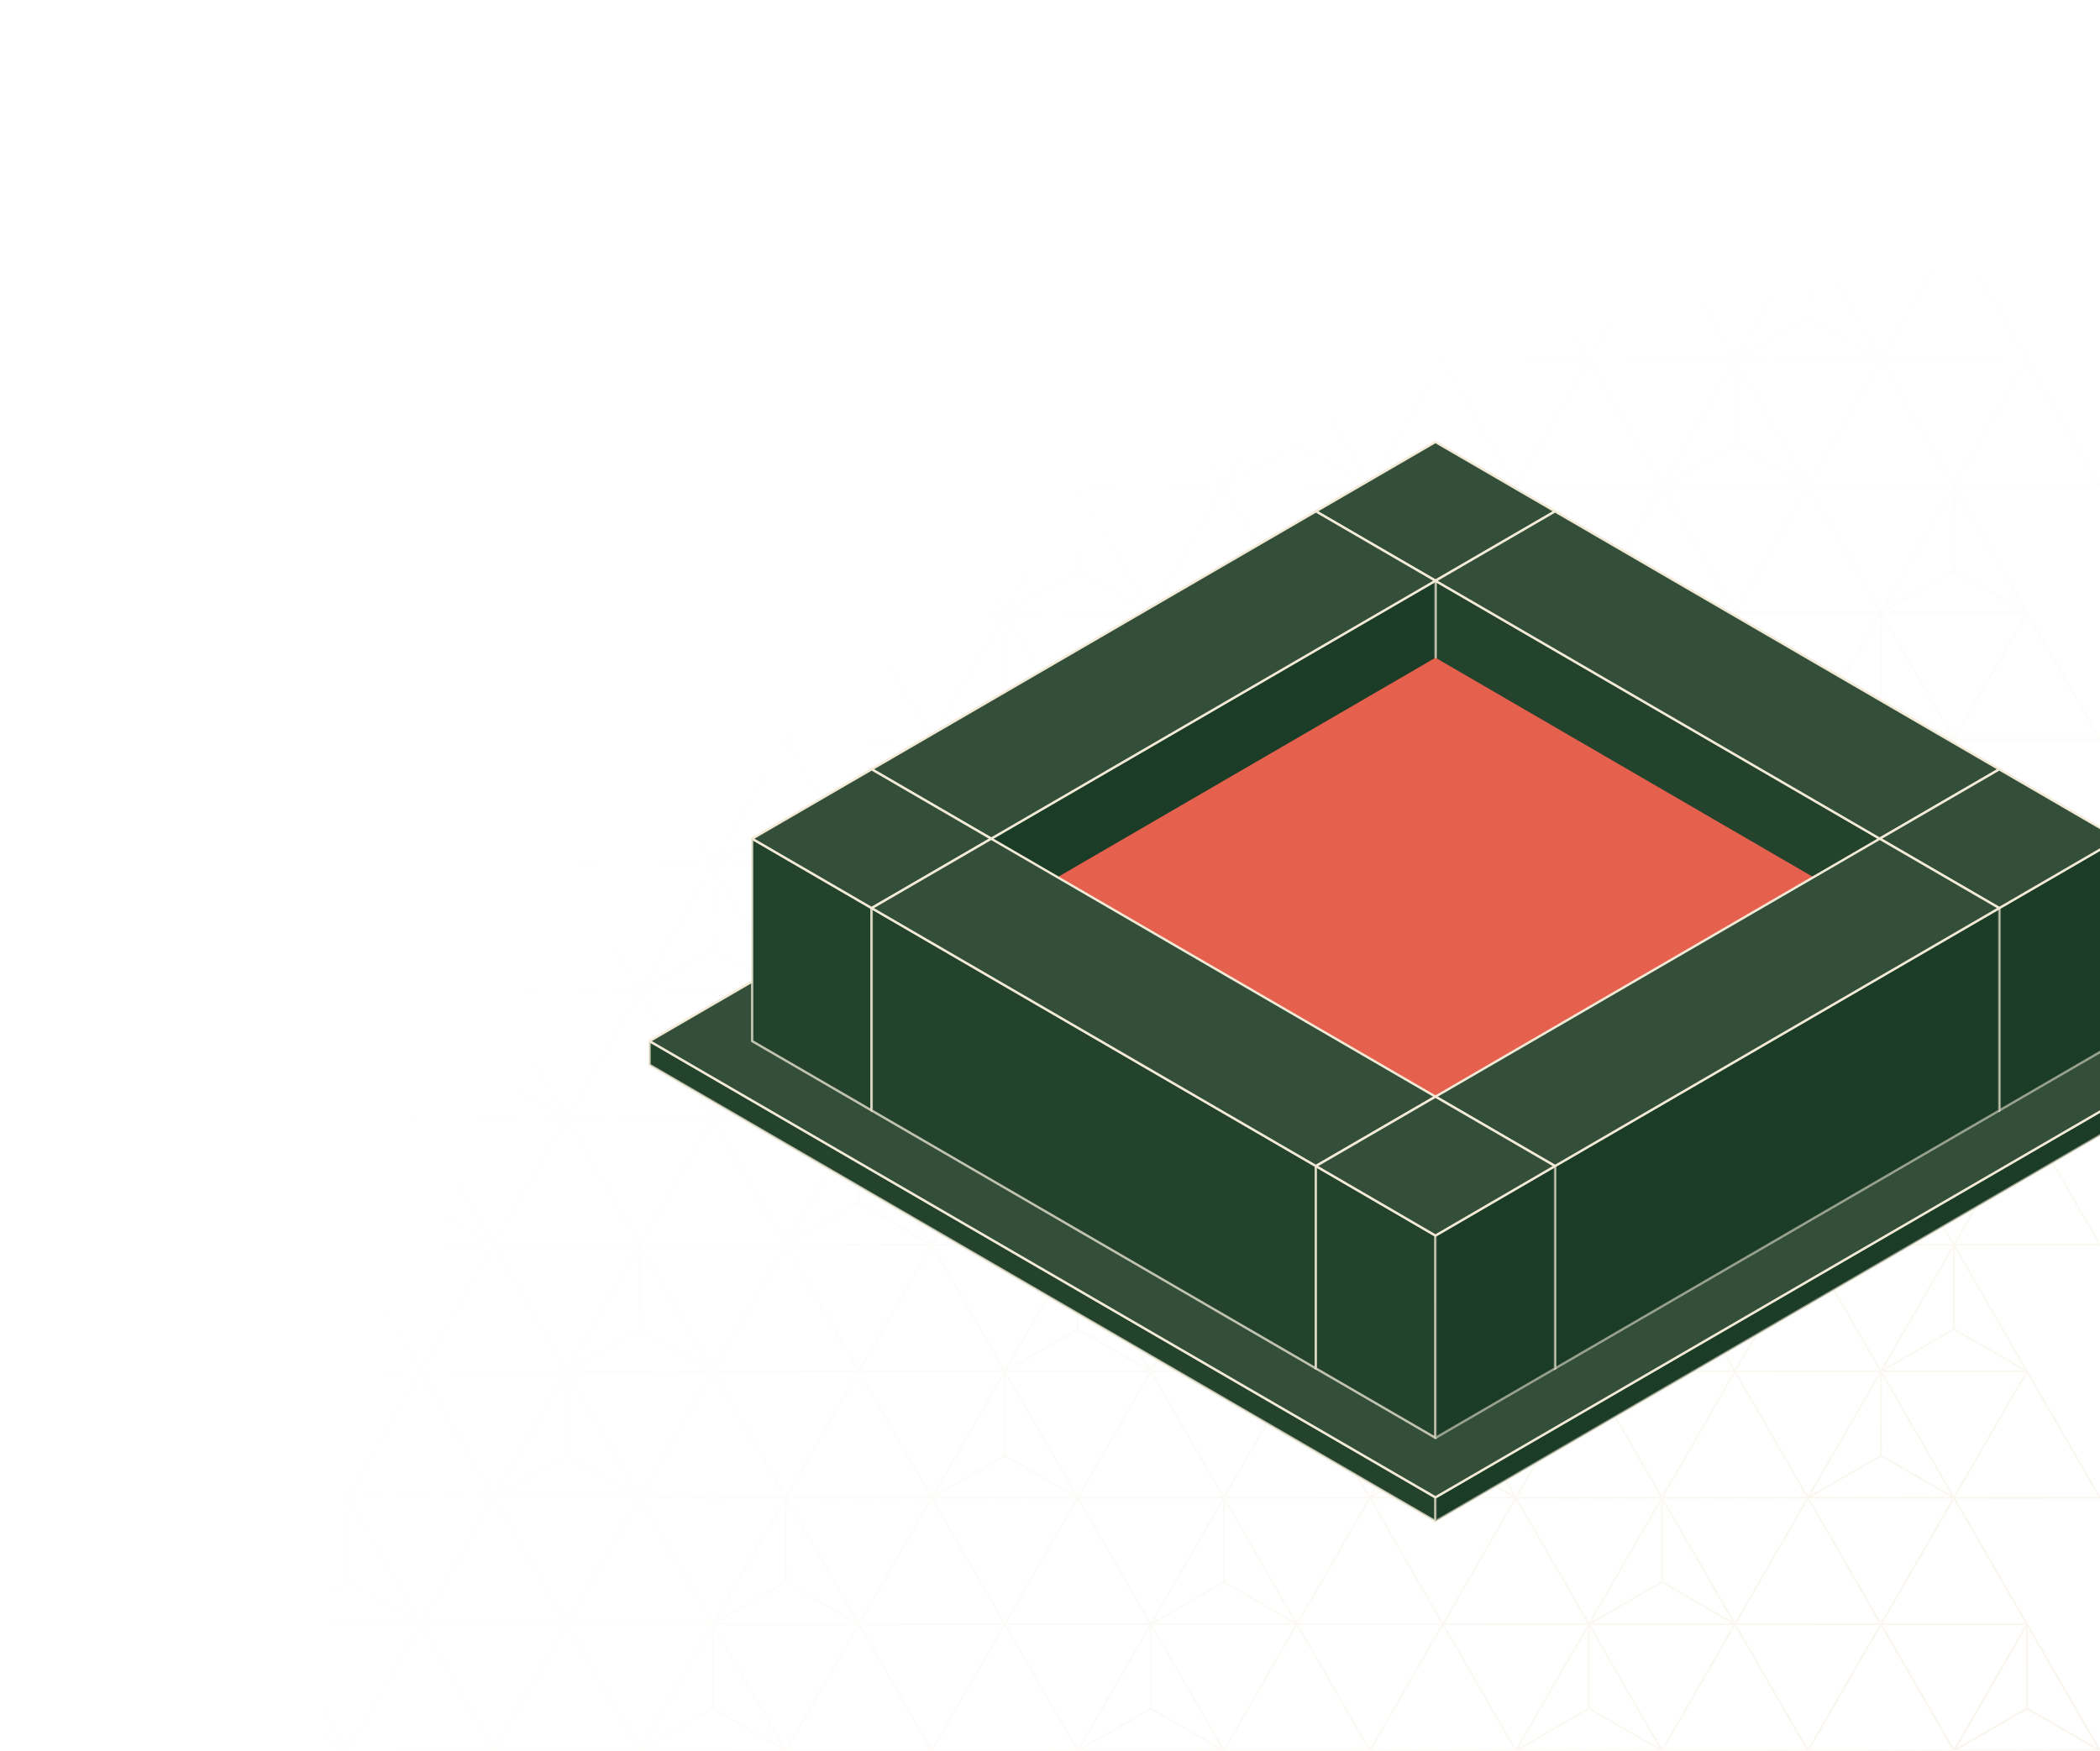
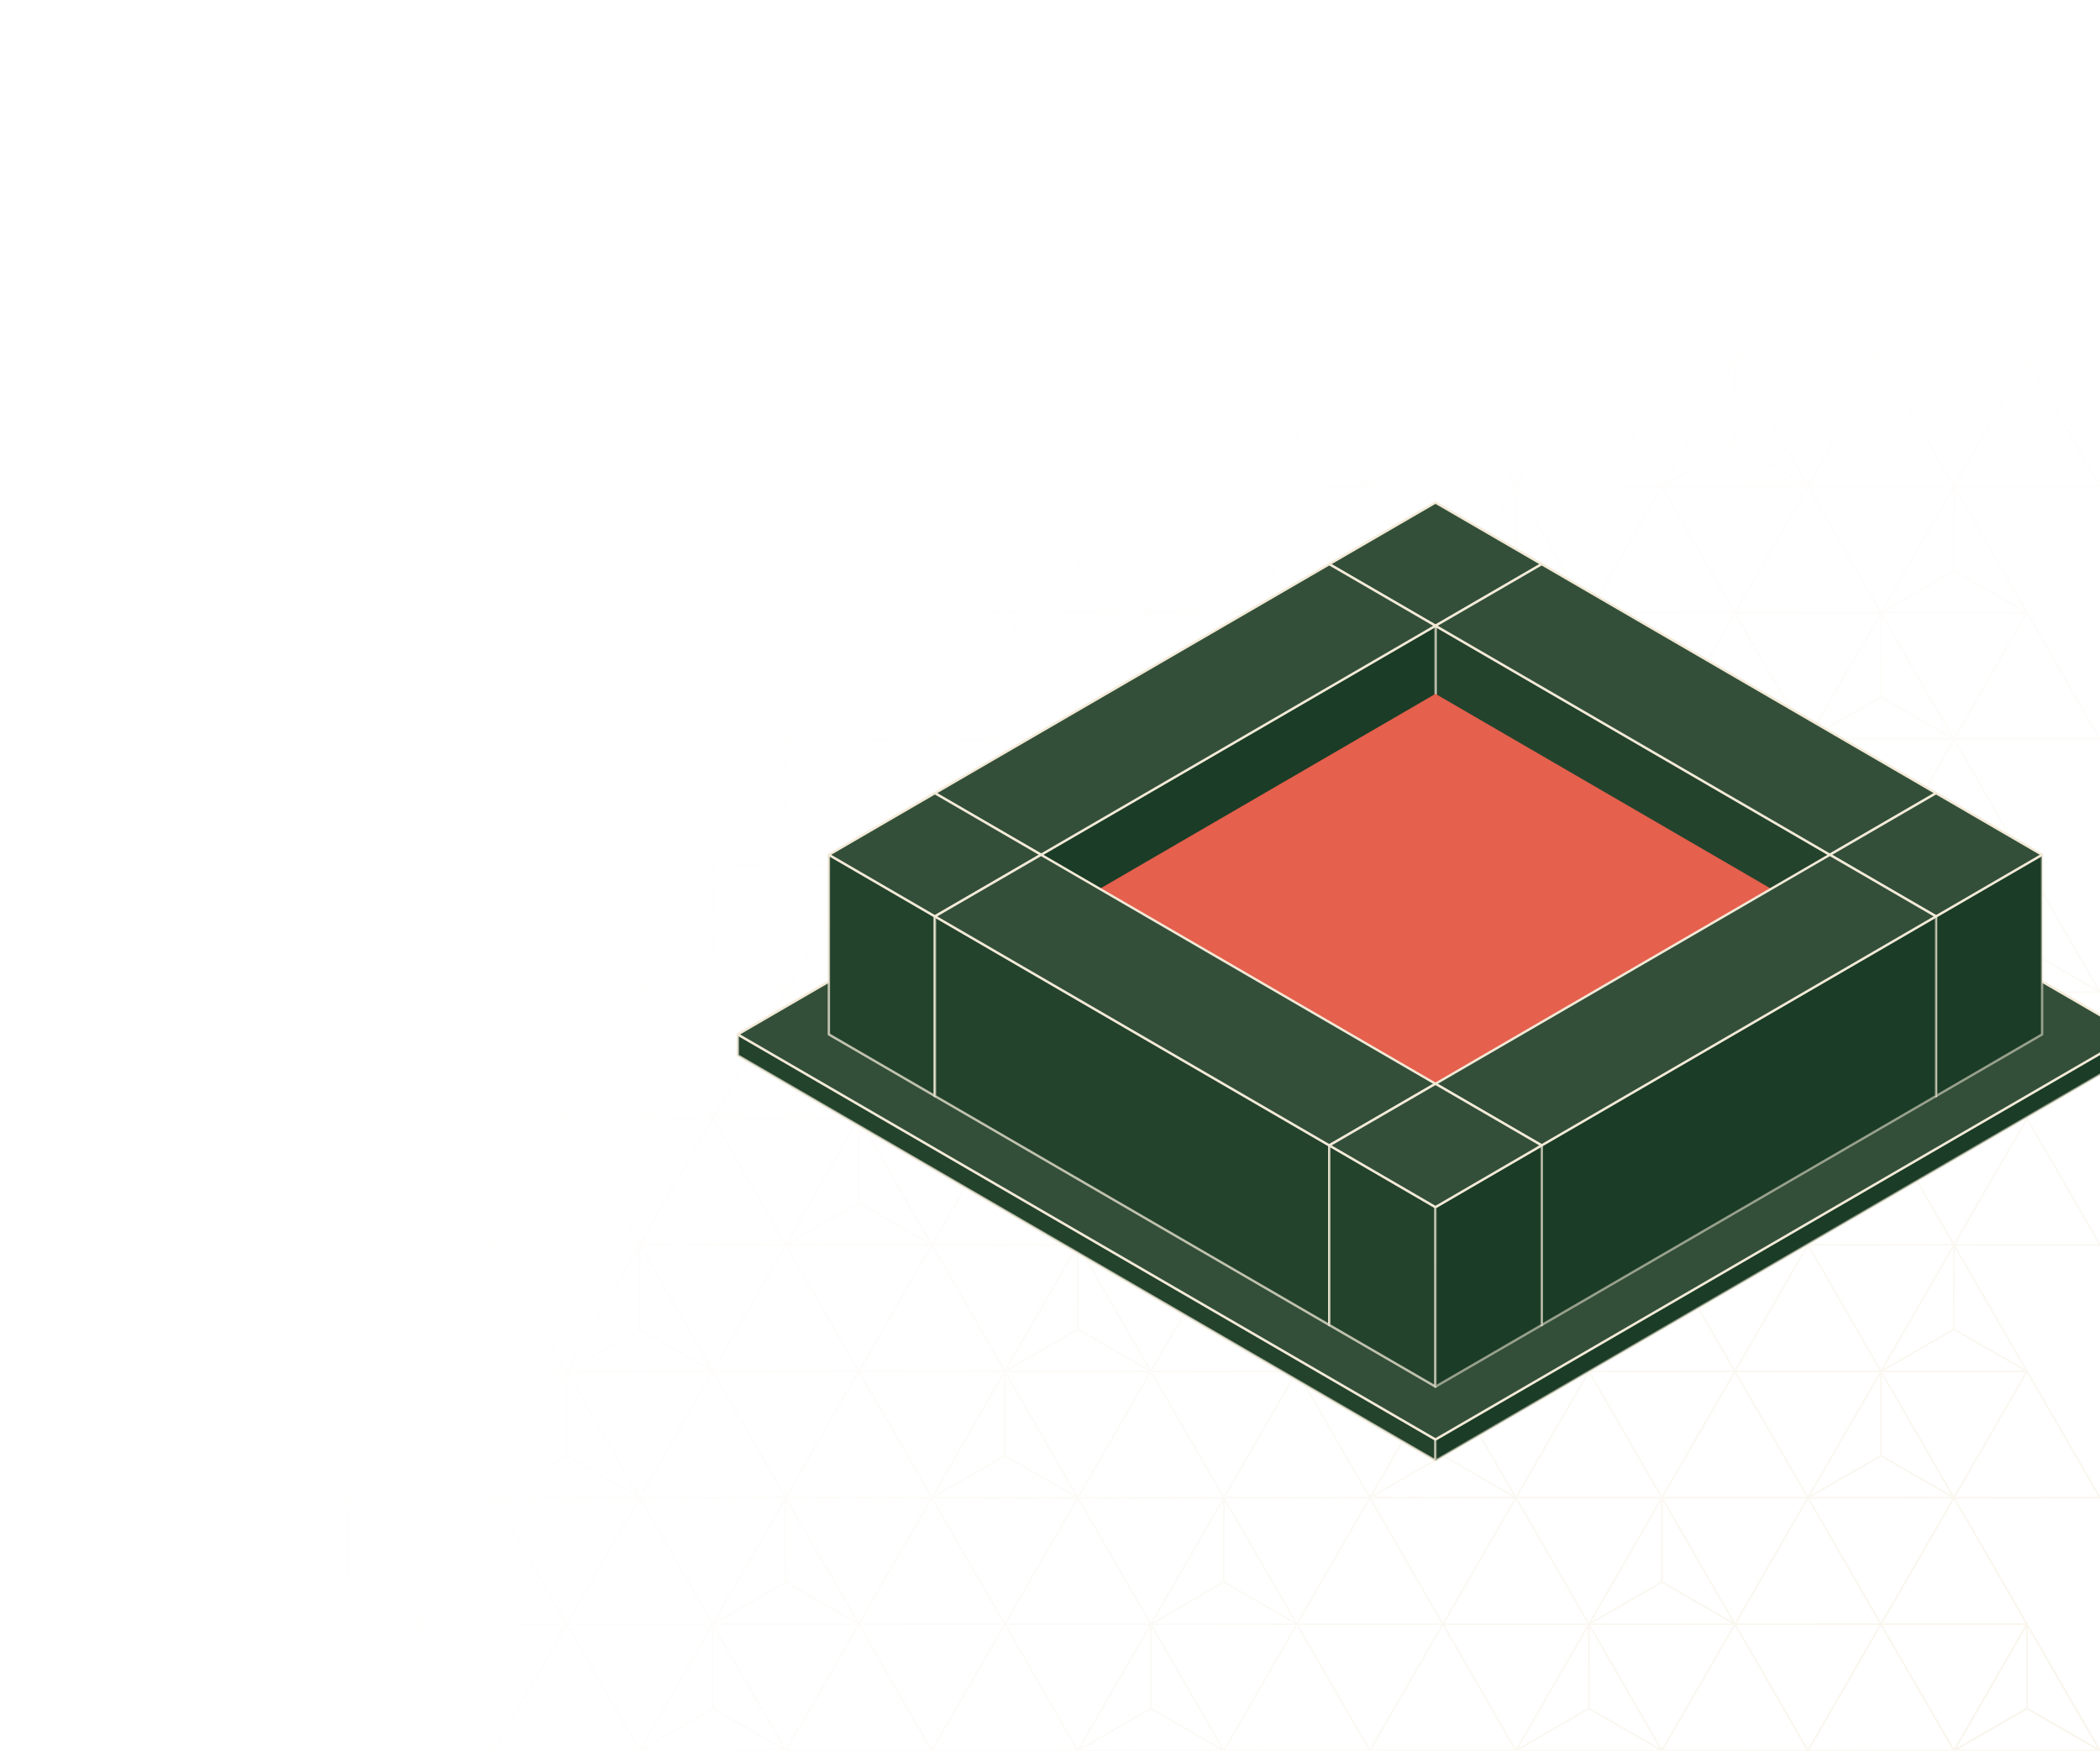
<svg xmlns="http://www.w3.org/2000/svg" width="1697" height="1415" viewBox="0 0 1697 1415" fill="none">
  <defs>
    <radialGradient id="fade" cx="1" cy="1" r="1.05" gradientUnits="objectBoundingBox">
      <stop offset="0" stop-color="#fff" stop-opacity="0.5" />
      <stop offset="0.45" stop-color="#fff" stop-opacity="0.22" />
      <stop offset="0.85" stop-color="#fff" stop-opacity="0" />
    </radialGradient>
    <mask id="m">
      <rect width="1697" height="1415" fill="url(#fade)" />
    </mask>
  </defs>
  <g mask="url(#m)" stroke="#f3ead8" stroke-width="1.4" stroke-linecap="round">
    <path d="M1697 1415L1579 1415 M1579 1415L1638 1312.8 M1638 1312.8L1697 1415 M1697 1415L1638 1380.9 M1579 1415L1638 1380.9 M1638 1312.8L1638 1380.9 M1579 1415L1461 1415 M1461 1415L1520 1312.8 M1520 1312.8L1579 1415 M1461 1415L1343 1415 M1343 1415L1402 1312.8 M1402 1312.8L1461 1415 M1343 1415L1225 1415 M1225 1415L1284 1312.8 M1284 1312.8L1343 1415 M1343 1415L1284 1380.9 M1225 1415L1284 1380.9 M1284 1312.8L1284 1380.9 M1225 1415L1107 1415 M1107 1415L1166 1312.8 M1166 1312.8L1225 1415 M1107 1415L989 1415 M989 1415L1048 1312.8 M1048 1312.8L1107 1415 M989 1415L871 1415 M871 1415L930 1312.8 M930 1312.8L989 1415 M989 1415L930 1380.9 M871 1415L930 1380.9 M930 1312.8L930 1380.9 M871 1415L753 1415 M753 1415L812 1312.8 M812 1312.8L871 1415 M753 1415L635 1415 M635 1415L694 1312.8 M694 1312.8L753 1415 M635 1415L517 1415 M517 1415L576 1312.8 M576 1312.8L635 1415 M635 1415L576 1380.9 M517 1415L576 1380.9 M576 1312.8L576 1380.9 M517 1415L399 1415 M399 1415L458 1312.8 M458 1312.8L517 1415 M399 1415L281 1415 M281 1415L340 1312.8 M340 1312.8L399 1415 M281 1415L163 1415 M163 1415L222 1312.8 M222 1312.8L281 1415 M281 1415L222 1380.9 M163 1415L222 1380.9 M222 1312.8L222 1380.9 M163 1415L45 1415 M45 1415L104 1312.8 M104 1312.8L163 1415 M45 1415L-73 1415 M-73 1415L-14 1312.8 M-14 1312.8L45 1415 M-73 1415L-191 1415 M-191 1415L-132 1312.8 M-132 1312.8L-73 1415 M-73 1415L-132 1380.9 M-191 1415L-132 1380.9 M-132 1312.8L-132 1380.9 M-191 1415L-309 1415 M-309 1415L-250 1312.8 M-250 1312.8L-191 1415 M1638 1312.8L1520 1312.8 M1520 1312.8L1579 1210.6 M1579 1210.6L1638 1312.8 M1520 1312.8L1402 1312.8 M1402 1312.8L1461 1210.6 M1461 1210.6L1520 1312.8 M1402 1312.8L1284 1312.8 M1284 1312.8L1343 1210.6 M1343 1210.6L1402 1312.8 M1402 1312.8L1343 1278.7 M1284 1312.8L1343 1278.7 M1343 1210.6L1343 1278.7 M1284 1312.8L1166 1312.8 M1166 1312.8L1225 1210.6 M1225 1210.6L1284 1312.8 M1166 1312.8L1048 1312.8 M1048 1312.8L1107 1210.6 M1107 1210.6L1166 1312.8 M1048 1312.8L930 1312.8 M930 1312.8L989 1210.6 M989 1210.6L1048 1312.8 M1048 1312.8L989 1278.7 M930 1312.8L989 1278.7 M989 1210.6L989 1278.7 M930 1312.8L812 1312.8 M812 1312.8L871 1210.6 M871 1210.6L930 1312.8 M812 1312.8L694 1312.8 M694 1312.8L753 1210.6 M753 1210.6L812 1312.8 M694 1312.8L576 1312.8 M576 1312.8L635 1210.6 M635 1210.6L694 1312.8 M694 1312.8L635 1278.7 M576 1312.8L635 1278.7 M635 1210.6L635 1278.7 M576 1312.8L458 1312.8 M458 1312.8L517 1210.6 M517 1210.6L576 1312.8 M458 1312.8L340 1312.8 M340 1312.8L399 1210.6 M399 1210.6L458 1312.8 M340 1312.8L222 1312.8 M222 1312.8L281 1210.6 M281 1210.6L340 1312.8 M340 1312.8L281 1278.7 M222 1312.8L281 1278.7 M281 1210.6L281 1278.7 M222 1312.8L104 1312.8 M104 1312.8L163 1210.6 M163 1210.6L222 1312.8 M104 1312.8L-14 1312.8 M-14 1312.8L45 1210.6 M45 1210.6L104 1312.8 M-14 1312.8L-132 1312.8 M-132 1312.8L-73 1210.6 M-73 1210.6L-14 1312.8 M-14 1312.8L-73 1278.7 M-132 1312.8L-73 1278.7 M-73 1210.6L-73 1278.7 M-132 1312.8L-250 1312.8 M-250 1312.8L-191 1210.6 M-191 1210.6L-132 1312.8 M-250 1312.8L-368 1312.8 M-368 1312.8L-309 1210.6 M-309 1210.6L-250 1312.8 M1697 1210.6L1579 1210.6 M1579 1210.6L1638 1108.4 M1638 1108.4L1697 1210.6 M1579 1210.6L1461 1210.6 M1461 1210.6L1520 1108.4 M1520 1108.4L1579 1210.6 M1579 1210.6L1520 1176.6 M1461 1210.6L1520 1176.6 M1520 1108.4L1520 1176.6 M1461 1210.6L1343 1210.6 M1343 1210.6L1402 1108.4 M1402 1108.4L1461 1210.6 M1343 1210.6L1225 1210.6 M1225 1210.6L1284 1108.4 M1284 1108.4L1343 1210.6 M1225 1210.6L1107 1210.6 M1107 1210.6L1166 1108.4 M1166 1108.4L1225 1210.6 M1225 1210.6L1166 1176.6 M1107 1210.6L1166 1176.6 M1166 1108.4L1166 1176.6 M1107 1210.6L989 1210.6 M989 1210.6L1048 1108.4 M1048 1108.4L1107 1210.6 M989 1210.6L871 1210.6 M871 1210.6L930 1108.4 M930 1108.4L989 1210.6 M871 1210.6L753 1210.6 M753 1210.6L812 1108.4 M812 1108.4L871 1210.6 M871 1210.6L812 1176.6 M753 1210.6L812 1176.6 M812 1108.4L812 1176.6 M753 1210.6L635 1210.6 M635 1210.6L694 1108.4 M694 1108.4L753 1210.6 M635 1210.6L517 1210.6 M517 1210.6L576 1108.4 M576 1108.4L635 1210.6 M517 1210.6L399 1210.6 M399 1210.6L458 1108.4 M458 1108.4L517 1210.6 M517 1210.6L458 1176.6 M399 1210.6L458 1176.6 M458 1108.4L458 1176.6 M399 1210.6L281 1210.6 M281 1210.6L340 1108.4 M340 1108.4L399 1210.6 M281 1210.6L163 1210.6 M163 1210.6L222 1108.4 M222 1108.4L281 1210.6 M163 1210.6L45 1210.6 M45 1210.6L104 1108.4 M104 1108.4L163 1210.6 M163 1210.6L104 1176.6 M45 1210.6L104 1176.6 M104 1108.4L104 1176.6 M45 1210.6L-73 1210.6 M-73 1210.6L-14 1108.4 M-14 1108.4L45 1210.6 M-73 1210.6L-191 1210.6 M-191 1210.6L-132 1108.4 M-132 1108.4L-73 1210.6 M-191 1210.6L-309 1210.6 M-309 1210.6L-250 1108.4 M-250 1108.4L-191 1210.6 M-191 1210.6L-250 1176.6 M-309 1210.6L-250 1176.6 M-250 1108.4L-250 1176.6 M1638 1108.4L1520 1108.4 M1520 1108.4L1579 1006.2 M1579 1006.2L1638 1108.4 M1638 1108.4L1579 1074.4 M1520 1108.4L1579 1074.4 M1579 1006.2L1579 1074.4 M1520 1108.4L1402 1108.4 M1402 1108.4L1461 1006.2 M1461 1006.2L1520 1108.4 M1402 1108.4L1284 1108.4 M1284 1108.4L1343 1006.2 M1343 1006.2L1402 1108.4 M1284 1108.4L1166 1108.4 M1166 1108.4L1225 1006.2 M1225 1006.2L1284 1108.4 M1284 1108.4L1225 1074.4 M1166 1108.4L1225 1074.4 M1225 1006.2L1225 1074.4 M1166 1108.4L1048 1108.4 M1048 1108.4L1107 1006.2 M1107 1006.2L1166 1108.4 M1048 1108.4L930 1108.4 M930 1108.4L989 1006.2 M989 1006.2L1048 1108.4 M930 1108.4L812 1108.4 M812 1108.4L871 1006.2 M871 1006.2L930 1108.4 M930 1108.4L871 1074.4 M812 1108.4L871 1074.4 M871 1006.2L871 1074.4 M812 1108.4L694 1108.4 M694 1108.4L753 1006.2 M753 1006.2L812 1108.4 M694 1108.4L576 1108.4 M576 1108.4L635 1006.2 M635 1006.2L694 1108.4 M576 1108.4L458 1108.4 M458 1108.4L517 1006.2 M517 1006.2L576 1108.4 M576 1108.4L517 1074.4 M458 1108.4L517 1074.4 M517 1006.2L517 1074.4 M458 1108.4L340 1108.4 M340 1108.4L399 1006.2 M399 1006.2L458 1108.4 M340 1108.4L222 1108.4 M222 1108.4L281 1006.2 M281 1006.2L340 1108.4 M222 1108.4L104 1108.4 M104 1108.4L163 1006.2 M163 1006.2L222 1108.4 M222 1108.4L163 1074.4 M104 1108.4L163 1074.4 M163 1006.2L163 1074.4 M104 1108.4L-14 1108.4 M-14 1108.4L45 1006.2 M45 1006.2L104 1108.4 M-14 1108.4L-132 1108.4 M-132 1108.4L-73 1006.2 M-73 1006.2L-14 1108.4 M-132 1108.4L-250 1108.4 M-250 1108.4L-191 1006.2 M-191 1006.2L-132 1108.4 M-132 1108.4L-191 1074.4 M-250 1108.4L-191 1074.4 M-191 1006.2L-191 1074.4 M-250 1108.4L-368 1108.4 M-368 1108.4L-309 1006.2 M-309 1006.2L-250 1108.4 M1697 1006.2L1579 1006.2 M1579 1006.2L1638 904 M1638 904L1697 1006.2 M1579 1006.2L1461 1006.2 M1461 1006.2L1520 904 M1520 904L1579 1006.2 M1461 1006.2L1343 1006.2 M1343 1006.2L1402 904 M1402 904L1461 1006.2 M1461 1006.2L1402 972.2 M1343 1006.2L1402 972.2 M1402 904L1402 972.2 M1343 1006.2L1225 1006.2 M1225 1006.2L1284 904 M1284 904L1343 1006.2 M1225 1006.2L1107 1006.2 M1107 1006.2L1166 904 M1166 904L1225 1006.2 M1107 1006.2L989 1006.2 M989 1006.2L1048 904 M1048 904L1107 1006.2 M1107 1006.2L1048 972.2 M989 1006.2L1048 972.2 M1048 904L1048 972.2 M989 1006.2L871 1006.2 M871 1006.2L930 904 M930 904L989 1006.2 M871 1006.2L753 1006.2 M753 1006.2L812 904 M812 904L871 1006.2 M753 1006.2L635 1006.2 M635 1006.2L694 904 M694 904L753 1006.2 M753 1006.2L694 972.2 M635 1006.2L694 972.2 M694 904L694 972.2 M635 1006.2L517 1006.2 M517 1006.2L576 904 M576 904L635 1006.2 M517 1006.2L399 1006.2 M399 1006.2L458 904 M458 904L517 1006.2 M399 1006.2L281 1006.2 M281 1006.2L340 904 M340 904L399 1006.2 M399 1006.2L340 972.2 M281 1006.2L340 972.2 M340 904L340 972.2 M281 1006.2L163 1006.2 M163 1006.2L222 904 M222 904L281 1006.2 M163 1006.2L45 1006.2 M45 1006.2L104 904 M104 904L163 1006.2 M45 1006.2L-73 1006.2 M-73 1006.2L-14 904 M-14 904L45 1006.2 M45 1006.2L-14 972.2 M-73 1006.2L-14 972.2 M-14 904L-14 972.2 M-73 1006.2L-191 1006.2 M-191 1006.2L-132 904 M-132 904L-73 1006.2 M-191 1006.2L-309 1006.2 M-309 1006.2L-250 904 M-250 904L-191 1006.2 M1638 904L1520 904 M1520 904L1579 801.9 M1579 801.9L1638 904 M1520 904L1402 904 M1402 904L1461 801.9 M1461 801.9L1520 904 M1520 904L1461 870 M1402 904L1461 870 M1461 801.9L1461 870 M1402 904L1284 904 M1284 904L1343 801.9 M1343 801.9L1402 904 M1284 904L1166 904 M1166 904L1225 801.9 M1225 801.9L1284 904 M1166 904L1048 904 M1048 904L1107 801.9 M1107 801.9L1166 904 M1166 904L1107 870 M1048 904L1107 870 M1107 801.9L1107 870 M1048 904L930 904 M930 904L989 801.9 M989 801.9L1048 904 M930 904L812 904 M812 904L871 801.9 M871 801.9L930 904 M812 904L694 904 M694 904L753 801.9 M753 801.9L812 904 M812 904L753 870 M694 904L753 870 M753 801.9L753 870 M694 904L576 904 M576 904L635 801.9 M635 801.9L694 904 M576 904L458 904 M458 904L517 801.9 M517 801.9L576 904 M458 904L340 904 M340 904L399 801.9 M399 801.9L458 904 M458 904L399 870 M340 904L399 870 M399 801.9L399 870 M340 904L222 904 M222 904L281 801.9 M281 801.9L340 904 M222 904L104 904 M104 904L163 801.9 M163 801.9L222 904 M104 904L-14 904 M-14 904L45 801.9 M45 801.9L104 904 M104 904L45 870 M-14 904L45 870 M45 801.9L45 870 M-14 904L-132 904 M-132 904L-73 801.9 M-73 801.9L-14 904 M-132 904L-250 904 M-250 904L-191 801.9 M-191 801.9L-132 904 M-250 904L-368 904 M-368 904L-309 801.9 M-309 801.9L-250 904 M-250 904L-309 870 M-368 904L-309 870 M-309 801.9L-309 870 M1697 801.9L1579 801.9 M1579 801.9L1638 699.7 M1638 699.7L1697 801.9 M1697 801.9L1638 767.8 M1579 801.9L1638 767.8 M1638 699.7L1638 767.8 M1579 801.9L1461 801.9 M1461 801.9L1520 699.7 M1520 699.7L1579 801.9 M1461 801.9L1343 801.9 M1343 801.9L1402 699.7 M1402 699.7L1461 801.9 M1343 801.9L1225 801.9 M1225 801.9L1284 699.7 M1284 699.7L1343 801.9 M1343 801.9L1284 767.8 M1225 801.9L1284 767.8 M1284 699.7L1284 767.8 M1225 801.9L1107 801.9 M1107 801.9L1166 699.7 M1166 699.7L1225 801.9 M1107 801.9L989 801.9 M989 801.9L1048 699.7 M1048 699.7L1107 801.9 M989 801.9L871 801.9 M871 801.9L930 699.7 M930 699.7L989 801.9 M989 801.9L930 767.8 M871 801.9L930 767.8 M930 699.7L930 767.8 M871 801.9L753 801.9 M753 801.9L812 699.7 M812 699.7L871 801.9 M753 801.9L635 801.9 M635 801.9L694 699.7 M694 699.7L753 801.9 M635 801.9L517 801.9 M517 801.9L576 699.7 M576 699.7L635 801.9 M635 801.9L576 767.8 M517 801.9L576 767.8 M576 699.7L576 767.8 M517 801.9L399 801.9 M399 801.9L458 699.7 M458 699.7L517 801.9 M399 801.9L281 801.9 M281 801.9L340 699.7 M340 699.7L399 801.9 M281 801.9L163 801.9 M163 801.9L222 699.7 M222 699.7L281 801.9 M281 801.9L222 767.8 M163 801.9L222 767.8 M222 699.7L222 767.8 M163 801.9L45 801.9 M45 801.9L104 699.7 M104 699.7L163 801.9 M45 801.9L-73 801.9 M-73 801.9L-14 699.7 M-14 699.7L45 801.9 M-73 801.9L-191 801.9 M-191 801.9L-132 699.7 M-132 699.7L-73 801.9 M-73 801.9L-132 767.8 M-191 801.9L-132 767.8 M-132 699.7L-132 767.8 M-191 801.9L-309 801.9 M-309 801.9L-250 699.7 M-250 699.7L-191 801.9 M1638 699.7L1520 699.7 M1520 699.7L1579 597.5 M1579 597.5L1638 699.7 M1520 699.7L1402 699.7 M1402 699.7L1461 597.5 M1461 597.5L1520 699.7 M1402 699.7L1284 699.7 M1284 699.7L1343 597.5 M1343 597.5L1402 699.7 M1402 699.7L1343 665.6 M1284 699.7L1343 665.6 M1343 597.5L1343 665.6 M1284 699.7L1166 699.7 M1166 699.7L1225 597.5 M1225 597.5L1284 699.7 M1166 699.7L1048 699.7 M1048 699.7L1107 597.5 M1107 597.5L1166 699.7 M1048 699.7L930 699.7 M930 699.7L989 597.5 M989 597.5L1048 699.7 M1048 699.7L989 665.6 M930 699.7L989 665.6 M989 597.5L989 665.6 M930 699.7L812 699.7 M812 699.7L871 597.5 M871 597.5L930 699.7 M812 699.7L694 699.7 M694 699.7L753 597.5 M753 597.5L812 699.7 M694 699.7L576 699.7 M576 699.7L635 597.5 M635 597.5L694 699.7 M694 699.7L635 665.6 M576 699.7L635 665.6 M635 597.5L635 665.6 M576 699.7L458 699.7 M458 699.7L517 597.5 M517 597.5L576 699.7 M458 699.7L340 699.7 M340 699.7L399 597.5 M399 597.5L458 699.7 M340 699.7L222 699.7 M222 699.7L281 597.5 M281 597.5L340 699.7 M340 699.7L281 665.6 M222 699.7L281 665.6 M281 597.5L281 665.6 M222 699.7L104 699.7 M104 699.7L163 597.5 M163 597.5L222 699.7 M104 699.7L-14 699.7 M-14 699.7L45 597.5 M45 597.5L104 699.7 M-14 699.7L-132 699.7 M-132 699.7L-73 597.5 M-73 597.5L-14 699.7 M-14 699.7L-73 665.6 M-132 699.7L-73 665.6 M-73 597.5L-73 665.6 M-132 699.7L-250 699.7 M-250 699.7L-191 597.5 M-191 597.5L-132 699.7 M-250 699.7L-368 699.7 M-368 699.7L-309 597.5 M-309 597.5L-250 699.7 M1697 597.5L1579 597.5 M1579 597.5L1638 495.3 M1638 495.3L1697 597.5 M1579 597.5L1461 597.5 M1461 597.5L1520 495.3 M1520 495.3L1579 597.5 M1579 597.5L1520 563.4 M1461 597.5L1520 563.4 M1520 495.3L1520 563.4 M1461 597.5L1343 597.5 M1343 597.5L1402 495.3 M1402 495.3L1461 597.5 M1343 597.5L1225 597.5 M1225 597.5L1284 495.3 M1284 495.3L1343 597.5 M1225 597.5L1107 597.5 M1107 597.5L1166 495.3 M1166 495.3L1225 597.5 M1225 597.5L1166 563.4 M1107 597.5L1166 563.4 M1166 495.3L1166 563.4 M1107 597.5L989 597.5 M989 597.5L1048 495.3 M1048 495.3L1107 597.5 M989 597.5L871 597.5 M871 597.5L930 495.3 M930 495.3L989 597.5 M871 597.5L753 597.5 M753 597.5L812 495.3 M812 495.3L871 597.5 M871 597.5L812 563.4 M753 597.5L812 563.4 M812 495.3L812 563.4 M753 597.5L635 597.5 M635 597.5L694 495.3 M694 495.3L753 597.5 M635 597.5L517 597.5 M517 597.5L576 495.3 M576 495.3L635 597.5 M517 597.5L399 597.5 M399 597.5L458 495.3 M458 495.3L517 597.5 M517 597.5L458 563.4 M399 597.5L458 563.4 M458 495.3L458 563.4 M399 597.5L281 597.5 M281 597.5L340 495.3 M340 495.3L399 597.5 M281 597.5L163 597.5 M163 597.5L222 495.3 M222 495.3L281 597.5 M163 597.5L45 597.5 M45 597.5L104 495.3 M104 495.3L163 597.5 M163 597.5L104 563.4 M45 597.5L104 563.4 M104 495.3L104 563.4 M45 597.5L-73 597.5 M-73 597.5L-14 495.3 M-14 495.3L45 597.5 M-73 597.5L-191 597.5 M-191 597.5L-132 495.3 M-132 495.3L-73 597.5 M-191 597.5L-309 597.5 M-309 597.5L-250 495.3 M-250 495.3L-191 597.5 M-191 597.5L-250 563.4 M-309 597.5L-250 563.4 M-250 495.3L-250 563.4 M1638 495.3L1520 495.3 M1520 495.3L1579 393.1 M1579 393.1L1638 495.3 M1638 495.3L1579 461.2 M1520 495.3L1579 461.2 M1579 393.1L1579 461.2 M1520 495.3L1402 495.3 M1402 495.3L1461 393.1 M1461 393.1L1520 495.3 M1402 495.3L1284 495.3 M1284 495.3L1343 393.1 M1343 393.1L1402 495.3 M1284 495.3L1166 495.3 M1166 495.3L1225 393.1 M1225 393.1L1284 495.3 M1284 495.3L1225 461.2 M1166 495.3L1225 461.2 M1225 393.1L1225 461.2 M1166 495.3L1048 495.3 M1048 495.3L1107 393.1 M1107 393.1L1166 495.3 M1048 495.3L930 495.3 M930 495.3L989 393.1 M989 393.1L1048 495.3 M930 495.3L812 495.3 M812 495.3L871 393.1 M871 393.1L930 495.3 M930 495.3L871 461.2 M812 495.3L871 461.2 M871 393.1L871 461.2 M812 495.3L694 495.3 M694 495.3L753 393.1 M753 393.1L812 495.3 M694 495.3L576 495.3 M576 495.3L635 393.1 M635 393.1L694 495.3 M576 495.3L458 495.3 M458 495.3L517 393.1 M517 393.1L576 495.3 M576 495.3L517 461.2 M458 495.3L517 461.2 M517 393.1L517 461.2 M458 495.3L340 495.3 M340 495.3L399 393.1 M399 393.1L458 495.3 M340 495.3L222 495.3 M222 495.3L281 393.1 M281 393.1L340 495.3 M222 495.3L104 495.3 M104 495.3L163 393.1 M163 393.1L222 495.3 M222 495.3L163 461.2 M104 495.3L163 461.2 M163 393.1L163 461.2 M104 495.3L-14 495.3 M-14 495.3L45 393.1 M45 393.1L104 495.3 M-14 495.3L-132 495.3 M-132 495.3L-73 393.1 M-73 393.1L-14 495.3 M-132 495.3L-250 495.3 M-250 495.3L-191 393.1 M-191 393.1L-132 495.3 M-132 495.3L-191 461.2 M-250 495.3L-191 461.2 M-191 393.1L-191 461.2 M-250 495.3L-368 495.3 M-368 495.3L-309 393.1 M-309 393.1L-250 495.3 M1697 393.1L1579 393.1 M1579 393.1L1638 290.9 M1638 290.9L1697 393.1 M1579 393.1L1461 393.1 M1461 393.1L1520 290.9 M1520 290.9L1579 393.1 M1461 393.1L1343 393.1 M1343 393.1L1402 290.9 M1402 290.9L1461 393.1 M1461 393.1L1402 359 M1343 393.1L1402 359 M1402 290.9L1402 359 M1343 393.1L1225 393.1 M1225 393.1L1284 290.9 M1284 290.9L1343 393.1 M1225 393.1L1107 393.1 M1107 393.1L1166 290.9 M1166 290.9L1225 393.1 M1107 393.1L989 393.1 M989 393.1L1048 290.9 M1048 290.9L1107 393.1 M1107 393.1L1048 359 M989 393.1L1048 359 M1048 290.9L1048 359 M989 393.1L871 393.1 M871 393.1L930 290.9 M930 290.9L989 393.1 M871 393.1L753 393.1 M753 393.1L812 290.9 M812 290.9L871 393.1 M753 393.1L635 393.1 M635 393.1L694 290.9 M694 290.9L753 393.1 M753 393.1L694 359 M635 393.1L694 359 M694 290.9L694 359 M635 393.1L517 393.1 M517 393.1L576 290.9 M576 290.9L635 393.1 M517 393.1L399 393.1 M399 393.1L458 290.9 M458 290.9L517 393.1 M399 393.1L281 393.1 M281 393.1L340 290.9 M340 290.9L399 393.1 M399 393.1L340 359 M281 393.1L340 359 M340 290.9L340 359 M281 393.1L163 393.1 M163 393.1L222 290.9 M222 290.9L281 393.1 M163 393.1L45 393.1 M45 393.1L104 290.9 M104 290.9L163 393.1 M45 393.1L-73 393.1 M-73 393.1L-14 290.9 M-14 290.9L45 393.1 M45 393.1L-14 359 M-73 393.1L-14 359 M-14 290.9L-14 359 M-73 393.1L-191 393.1 M-191 393.1L-132 290.9 M-132 290.9L-73 393.1 M-191 393.1L-309 393.1 M-309 393.1L-250 290.9 M-250 290.9L-191 393.1 M1638 290.9L1520 290.9 M1520 290.9L1579 188.7 M1579 188.7L1638 290.9 M1520 290.9L1402 290.9 M1402 290.9L1461 188.7 M1461 188.7L1520 290.9 M1520 290.9L1461 256.8 M1402 290.9L1461 256.8 M1461 188.7L1461 256.8 M1402 290.9L1284 290.9 M1284 290.9L1343 188.7 M1343 188.7L1402 290.9 M1284 290.9L1166 290.9 M1166 290.9L1225 188.7 M1225 188.7L1284 290.9 M1166 290.9L1048 290.9 M1048 290.9L1107 188.7 M1107 188.7L1166 290.9 M1166 290.9L1107 256.8 M1048 290.9L1107 256.8 M1107 188.7L1107 256.8 M1048 290.9L930 290.9 M930 290.9L989 188.7 M989 188.7L1048 290.9 M930 290.9L812 290.9 M812 290.9L871 188.7 M871 188.7L930 290.9 M812 290.9L694 290.9 M694 290.9L753 188.7 M753 188.7L812 290.9 M812 290.9L753 256.8 M694 290.9L753 256.8 M753 188.7L753 256.8 M694 290.9L576 290.9 M576 290.9L635 188.7 M635 188.7L694 290.9 M576 290.9L458 290.9 M458 290.9L517 188.7 M517 188.7L576 290.9 M458 290.9L340 290.9 M340 290.9L399 188.7 M399 188.7L458 290.9 M458 290.9L399 256.8 M340 290.9L399 256.8 M399 188.7L399 256.8 M340 290.9L222 290.9 M222 290.9L281 188.7 M281 188.7L340 290.9 M222 290.9L104 290.9 M104 290.9L163 188.7 M163 188.7L222 290.9 M104 290.9L-14 290.9 M-14 290.9L45 188.7 M45 188.7L104 290.9 M104 290.9L45 256.8 M-14 290.9L45 256.8 M45 188.7L45 256.8 M-14 290.9L-132 290.9 M-132 290.9L-73 188.7 M-73 188.7L-14 290.9 M-132 290.9L-250 290.9 M-250 290.9L-191 188.7 M-191 188.7L-132 290.9 M-250 290.9L-368 290.9 M-368 290.9L-309 188.7 M-309 188.7L-250 290.9 M-250 290.9L-309 256.8 M-368 290.9L-309 256.8 M-309 188.7L-309 256.8 M1697 188.7L1579 188.7 M1579 188.7L1638 86.5 M1638 86.5L1697 188.7 M1697 188.7L1638 154.6 M1579 188.7L1638 154.6 M1638 86.5L1638 154.6 M1579 188.7L1461 188.7 M1461 188.7L1520 86.5 M1520 86.5L1579 188.7 M1461 188.7L1343 188.7 M1343 188.7L1402 86.5 M1402 86.5L1461 188.7 M1343 188.7L1225 188.7 M1225 188.7L1284 86.5 M1284 86.5L1343 188.7 M1343 188.7L1284 154.6 M1225 188.7L1284 154.6 M1284 86.5L1284 154.6 M1225 188.7L1107 188.7 M1107 188.7L1166 86.5 M1166 86.5L1225 188.7 M1107 188.7L989 188.7 M989 188.7L1048 86.5 M1048 86.5L1107 188.7 M989 188.7L871 188.7 M871 188.7L930 86.5 M930 86.5L989 188.7 M989 188.7L930 154.6 M871 188.7L930 154.6 M930 86.5L930 154.6 M871 188.7L753 188.7 M753 188.7L812 86.5 M812 86.5L871 188.7 M753 188.7L635 188.7 M635 188.7L694 86.5 M694 86.5L753 188.7 M635 188.7L517 188.7 M517 188.7L576 86.5 M576 86.5L635 188.7 M635 188.7L576 154.6 M517 188.7L576 154.6 M576 86.5L576 154.6 M517 188.7L399 188.7 M399 188.7L458 86.5 M458 86.5L517 188.7 M399 188.7L281 188.7 M281 188.7L340 86.5 M340 86.5L399 188.7 M281 188.7L163 188.7 M163 188.7L222 86.5 M222 86.5L281 188.7 M281 188.7L222 154.6 M163 188.7L222 154.6 M222 86.5L222 154.6 M163 188.7L45 188.7 M45 188.7L104 86.5 M104 86.5L163 188.7 M45 188.7L-73 188.7 M-73 188.7L-14 86.5 M-14 86.5L45 188.7 M-73 188.7L-191 188.7 M-191 188.7L-132 86.5 M-132 86.5L-73 188.7 M-73 188.7L-132 154.6 M-191 188.7L-132 154.6 M-132 86.5L-132 154.6 M-191 188.7L-309 188.7 M-309 188.7L-250 86.5 M-250 86.5L-191 188.7 M1638 86.5L1520 86.5 M1520 86.5L1579 -15.7 M1579 -15.7L1638 86.5 M1520 86.5L1402 86.5 M1402 86.5L1461 -15.7 M1461 -15.7L1520 86.5 M1402 86.5L1284 86.5 M1284 86.5L1343 -15.7 M1343 -15.7L1402 86.5 M1402 86.5L1343 52.5 M1284 86.5L1343 52.5 M1343 -15.7L1343 52.5 M1284 86.5L1166 86.5 M1166 86.5L1225 -15.7 M1225 -15.7L1284 86.5 M1166 86.5L1048 86.5 M1048 86.5L1107 -15.7 M1107 -15.7L1166 86.5 M1048 86.5L930 86.5 M930 86.5L989 -15.7 M989 -15.7L1048 86.5 M1048 86.5L989 52.5 M930 86.5L989 52.5 M989 -15.7L989 52.5 M930 86.5L812 86.5 M812 86.5L871 -15.7 M871 -15.7L930 86.5 M812 86.5L694 86.5 M694 86.5L753 -15.7 M753 -15.7L812 86.5 M694 86.5L576 86.5 M576 86.5L635 -15.7 M635 -15.7L694 86.5 M694 86.5L635 52.5 M576 86.5L635 52.5 M635 -15.7L635 52.5 M576 86.5L458 86.5 M458 86.5L517 -15.7 M517 -15.7L576 86.5 M458 86.5L340 86.5 M340 86.5L399 -15.7 M399 -15.7L458 86.5 M340 86.5L222 86.5 M222 86.5L281 -15.7 M281 -15.7L340 86.5 M340 86.5L281 52.5 M222 86.5L281 52.5 M281 -15.7L281 52.5 M222 86.5L104 86.5 M104 86.5L163 -15.7 M163 -15.7L222 86.5 M104 86.5L-14 86.5 M-14 86.5L45 -15.7 M45 -15.7L104 86.5 M-14 86.5L-132 86.5 M-132 86.5L-73 -15.7 M-73 -15.7L-14 86.5 M-14 86.5L-73 52.5 M-132 86.5L-73 52.5 M-73 -15.7L-73 52.5 M-132 86.5L-250 86.5 M-250 86.5L-191 -15.7 M-191 -15.7L-132 86.5 M-250 86.5L-368 86.5 M-368 86.5L-309 -15.7 M-309 -15.7L-250 86.5 M1697 -15.7L1579 -15.7 M1579 -15.7L1638 -117.9 M1638 -117.9L1697 -15.7 M1579 -15.7L1461 -15.7 M1461 -15.7L1520 -117.9 M1520 -117.9L1579 -15.7 M1579 -15.7L1520 -49.7 M1461 -15.7L1520 -49.7 M1520 -117.9L1520 -49.7 M1461 -15.7L1343 -15.7 M1343 -15.7L1402 -117.9 M1402 -117.9L1461 -15.7 M1343 -15.7L1225 -15.7 M1225 -15.7L1284 -117.9 M1284 -117.9L1343 -15.7 M1225 -15.7L1107 -15.7 M1107 -15.7L1166 -117.9 M1166 -117.9L1225 -15.7 M1225 -15.7L1166 -49.7 M1107 -15.7L1166 -49.7 M1166 -117.9L1166 -49.7 M1107 -15.7L989 -15.7 M989 -15.7L1048 -117.9 M1048 -117.9L1107 -15.7 M989 -15.7L871 -15.7 M871 -15.7L930 -117.9 M930 -117.9L989 -15.7 M871 -15.7L753 -15.7 M753 -15.7L812 -117.9 M812 -117.9L871 -15.7 M871 -15.7L812 -49.7 M753 -15.7L812 -49.7 M812 -117.9L812 -49.7 M753 -15.7L635 -15.7 M635 -15.7L694 -117.9 M694 -117.9L753 -15.7 M635 -15.7L517 -15.7 M517 -15.7L576 -117.9 M576 -117.9L635 -15.7 M517 -15.7L399 -15.7 M399 -15.7L458 -117.9 M458 -117.9L517 -15.7 M517 -15.7L458 -49.7 M399 -15.7L458 -49.7 M458 -117.9L458 -49.7 M399 -15.7L281 -15.7 M281 -15.7L340 -117.9 M340 -117.9L399 -15.7 M281 -15.7L163 -15.7 M163 -15.7L222 -117.9 M222 -117.9L281 -15.7 M163 -15.7L45 -15.7 M45 -15.7L104 -117.9 M104 -117.9L163 -15.7 M163 -15.7L104 -49.7 M45 -15.7L104 -49.7 M104 -117.9L104 -49.7 M45 -15.7L-73 -15.7 M-73 -15.7L-14 -117.9 M-14 -117.9L45 -15.7 M-73 -15.7L-191 -15.7 M-191 -15.7L-132 -117.9 M-132 -117.9L-73 -15.7 M-191 -15.7L-309 -15.7 M-309 -15.7L-250 -117.9 M-250 -117.9L-191 -15.7 M-191 -15.7L-250 -49.7 M-309 -15.7L-250 -49.7 M-250 -117.9L-250 -49.7" />
  </g>
  <g fill="none" stroke-linecap="round" stroke-linejoin="round">
-     <polygon points="524.9,841.5 1160.0,1210.3 1160.0,1229.6 524.9,860.7" fill="#24432d" stroke="#f3ead8" stroke-width="1.9" stroke-opacity="0.75" />
-     <polygon points="1795.1,841.5 1160.0,1210.3 1160.0,1229.6 1795.1,860.7" fill="#1b3c26" stroke="#f3ead8" stroke-width="1.9" stroke-opacity="0.55" />
-     <polygon points="1160.0,472.6 1795.1,841.5 1160.0,1210.3 524.9,841.5" fill="#334f39" stroke="#f3ead8" stroke-width="1.9" stroke-opacity="1.0" />
-     <polygon points="1063.4,413.3 1160.0,469.4 1160.0,633.0 1063.4,576.9" fill="#24432d" stroke="#f3ead8" stroke-width="1.9" stroke-opacity="0.75" />
-     <polygon points="1256.6,413.3 1160.0,469.4 1160.0,633.0 1256.6,576.9" fill="#1b3c26" stroke="#f3ead8" stroke-width="1.9" stroke-opacity="0.55" />
-     <polygon points="1160.0,357.2 1256.6,413.3 1160.0,469.4 1063.4,413.3" fill="#334f39" stroke="#f3ead8" stroke-width="1.9" stroke-opacity="1.0" />
-     <polygon points="1160.0,469.4 1519.0,677.9 1519.0,841.5 1160.0,633.0" fill="#24432d" stroke="#f3ead8" stroke-width="1.9" stroke-opacity="0.75" />
-     <polygon points="1615.6,621.8 1519.0,677.9 1519.0,841.5 1615.6,785.4" fill="#1b3c26" stroke="#f3ead8" stroke-width="1.9" stroke-opacity="0.55" />
-     <polygon points="1256.6,413.3 1615.6,621.8 1519.0,677.9 1160.0,469.4" fill="#334f39" stroke="#f3ead8" stroke-width="1.9" stroke-opacity="1.0" />
-     <polygon points="704.4,621.8 801.0,677.9 801.0,841.5 704.4,785.4" fill="#24432d" stroke="#f3ead8" stroke-width="1.9" stroke-opacity="0.75" />
-     <polygon points="1160.0,469.4 801.0,677.9 801.0,841.5 1160.0,633.0" fill="#1b3c26" stroke="#f3ead8" stroke-width="1.9" stroke-opacity="0.55" />
-     <polygon points="1063.4,413.3 1160.0,469.4 801.0,677.9 704.4,621.8" fill="#334f39" stroke="#f3ead8" stroke-width="1.9" stroke-opacity="1.0" />
-     <polygon points="1519.0,677.9 1615.6,734.0 1615.6,897.6 1519.0,841.5" fill="#24432d" stroke="#f3ead8" stroke-width="1.9" stroke-opacity="0.75" />
-     <polygon points="1712.2,677.9 1615.6,734.0 1615.6,897.6 1712.2,841.5" fill="#1b3c26" stroke="#f3ead8" stroke-width="1.9" stroke-opacity="0.55" />
-     <polygon points="1615.6,621.8 1712.2,677.9 1615.6,734.0 1519.0,677.9" fill="#334f39" stroke="#f3ead8" stroke-width="1.9" stroke-opacity="1.0" />
-     <polygon points="607.8,677.9 704.4,734.0 704.4,897.6 607.8,841.5" fill="#24432d" stroke="#f3ead8" stroke-width="1.9" stroke-opacity="0.75" />
-     <polygon points="801.0,677.9 704.4,734.0 704.4,897.6 801.0,841.5" fill="#1b3c26" stroke="#f3ead8" stroke-width="1.9" stroke-opacity="0.55" />
-     <polygon points="704.4,621.8 801.0,677.9 704.4,734.0 607.8,677.9" fill="#334f39" stroke="#f3ead8" stroke-width="1.9" stroke-opacity="1.0" />
-     <polygon points="801.0,742.1 1160.0,950.5 1160.0,1050.0 801.0,841.5" fill="#aa5440" stroke="#e5604d" stroke-width="1.9" stroke-opacity="0.75" />
-     <polygon points="1519.0,742.1 1160.0,950.5 1160.0,1050.0 1519.0,841.5" fill="#804b37" stroke="#e5604d" stroke-width="1.9" stroke-opacity="0.55" />
-     <polygon points="1160.0,533.6 1519.0,742.1 1160.0,950.5 801.0,742.1" fill="#e5604d" stroke="#e5604d" stroke-width="3.4" stroke-opacity="1.0" />
-     <polygon points="704.4,734.0 1063.4,942.5 1063.4,1106.1 704.4,897.6" fill="#24432d" stroke="#f3ead8" stroke-width="1.9" stroke-opacity="0.75" />
-     <polygon points="1160.0,886.4 1063.4,942.5 1063.4,1106.1 1160.0,1050.0" fill="#1b3c26" stroke="#f3ead8" stroke-width="1.9" stroke-opacity="0.55" />
-     <polygon points="801.0,677.9 1160.0,886.4 1063.4,942.5 704.4,734.0" fill="#334f39" stroke="#f3ead8" stroke-width="1.9" stroke-opacity="1.0" />
-     <polygon points="1160.0,886.4 1256.6,942.5 1256.6,1106.1 1160.0,1050.0" fill="#24432d" stroke="#f3ead8" stroke-width="1.9" stroke-opacity="0.75" />
-     <polygon points="1615.6,734.0 1256.6,942.5 1256.6,1106.1 1615.6,897.6" fill="#1b3c26" stroke="#f3ead8" stroke-width="1.9" stroke-opacity="0.55" />
-     <polygon points="1519.0,677.9 1615.6,734.0 1256.6,942.5 1160.0,886.4" fill="#334f39" stroke="#f3ead8" stroke-width="1.9" stroke-opacity="1.0" />
-     <polygon points="1063.4,942.5 1160.0,998.7 1160.0,1162.2 1063.4,1106.1" fill="#24432d" stroke="#f3ead8" stroke-width="1.9" stroke-opacity="0.75" />
-     <polygon points="1256.6,942.5 1160.0,998.7 1160.0,1162.2 1256.6,1106.1" fill="#1b3c26" stroke="#f3ead8" stroke-width="1.9" stroke-opacity="0.55" />
-     <polygon points="1160.0,886.4 1256.6,942.5 1160.0,998.7 1063.4,942.5" fill="#334f39" stroke="#f3ead8" stroke-width="1.9" stroke-opacity="1.0" />
+     <polygon points="596.2,836.1 1160.0,1163.5 1160.0,1180.6 596.2,853.1" fill="#24432d" stroke="#f3ead8" stroke-width="1.9" stroke-opacity="0.75" />
+     <polygon points="1723.8,836.1 1160.0,1163.5 1160.0,1180.6 1723.8,853.1" fill="#1b3c26" stroke="#f3ead8" stroke-width="1.9" stroke-opacity="0.55" />
+     <polygon points="1160.0,508.6 1723.8,836.1 1160.0,1163.5 596.2,836.1" fill="#334f39" stroke="#f3ead8" stroke-width="1.9" stroke-opacity="1.0" />
+     <polygon points="1074.2,456.0 1160.0,505.8 1160.0,651.0 1074.2,601.2" fill="#24432d" stroke="#f3ead8" stroke-width="1.9" stroke-opacity="0.75" />
+     <polygon points="1245.8,456.0 1160.0,505.8 1160.0,651.0 1245.8,601.2" fill="#1b3c26" stroke="#f3ead8" stroke-width="1.9" stroke-opacity="0.55" />
+     <polygon points="1160.0,406.2 1245.8,456.0 1160.0,505.8 1074.2,456.0" fill="#334f39" stroke="#f3ead8" stroke-width="1.9" stroke-opacity="1.0" />
+     <polygon points="1160.0,505.8 1478.7,690.9 1478.7,836.1 1160.0,651.0" fill="#24432d" stroke="#f3ead8" stroke-width="1.9" stroke-opacity="0.75" />
+     <polygon points="1564.5,641.1 1478.7,690.9 1478.7,836.1 1564.5,786.3" fill="#1b3c26" stroke="#f3ead8" stroke-width="1.9" stroke-opacity="0.55" />
+     <polygon points="1245.8,456.0 1564.5,641.1 1478.7,690.9 1160.0,505.8" fill="#334f39" stroke="#f3ead8" stroke-width="1.9" stroke-opacity="1.0" />
+     <polygon points="755.5,641.1 841.3,690.9 841.3,836.1 755.5,786.3" fill="#24432d" stroke="#f3ead8" stroke-width="1.9" stroke-opacity="0.75" />
+     <polygon points="1160.0,505.8 841.3,690.9 841.3,836.1 1160.0,651.0" fill="#1b3c26" stroke="#f3ead8" stroke-width="1.9" stroke-opacity="0.55" />
+     <polygon points="1074.2,456.0 1160.0,505.8 841.3,690.9 755.5,641.1" fill="#334f39" stroke="#f3ead8" stroke-width="1.9" stroke-opacity="1.0" />
+     <polygon points="1478.7,690.9 1564.5,740.7 1564.5,885.9 1478.7,836.1" fill="#24432d" stroke="#f3ead8" stroke-width="1.9" stroke-opacity="0.75" />
+     <polygon points="1650.2,690.9 1564.5,740.7 1564.5,885.9 1650.2,836.1" fill="#1b3c26" stroke="#f3ead8" stroke-width="1.9" stroke-opacity="0.55" />
+     <polygon points="1564.5,641.1 1650.2,690.9 1564.5,740.7 1478.7,690.9" fill="#334f39" stroke="#f3ead8" stroke-width="1.9" stroke-opacity="1.0" />
+     <polygon points="669.8,690.9 755.5,740.7 755.5,885.9 669.8,836.1" fill="#24432d" stroke="#f3ead8" stroke-width="1.9" stroke-opacity="0.75" />
+     <polygon points="841.3,690.9 755.5,740.7 755.5,885.9 841.3,836.1" fill="#1b3c26" stroke="#f3ead8" stroke-width="1.9" stroke-opacity="0.55" />
+     <polygon points="755.5,641.1 841.3,690.9 755.5,740.7 669.8,690.9" fill="#334f39" stroke="#f3ead8" stroke-width="1.9" stroke-opacity="1.0" />
+     <polygon points="841.3,747.9 1160.0,932.9 1160.0,1021.2 841.3,836.1" fill="#aa5440" stroke="#e5604d" stroke-width="1.9" stroke-opacity="0.75" />
+     <polygon points="1478.7,747.9 1160.0,932.9 1160.0,1021.2 1478.7,836.1" fill="#804b37" stroke="#e5604d" stroke-width="1.9" stroke-opacity="0.55" />
+     <polygon points="1160.0,562.8 1478.7,747.9 1160.0,932.9 841.3,747.9" fill="#e5604d" stroke="#e5604d" stroke-width="3.4" stroke-opacity="1.0" />
+     <polygon points="755.5,740.7 1074.2,925.8 1074.2,1071.0 755.5,885.9" fill="#24432d" stroke="#f3ead8" stroke-width="1.9" stroke-opacity="0.75" />
+     <polygon points="1160.0,876.0 1074.2,925.8 1074.2,1071.0 1160.0,1021.2" fill="#1b3c26" stroke="#f3ead8" stroke-width="1.9" stroke-opacity="0.55" />
+     <polygon points="841.3,690.9 1160.0,876.0 1074.2,925.8 755.5,740.7" fill="#334f39" stroke="#f3ead8" stroke-width="1.9" stroke-opacity="1.0" />
+     <polygon points="1160.0,876.0 1245.8,925.8 1245.8,1071.0 1160.0,1021.2" fill="#24432d" stroke="#f3ead8" stroke-width="1.9" stroke-opacity="0.75" />
+     <polygon points="1564.5,740.7 1245.8,925.8 1245.8,1071.0 1564.5,885.9" fill="#1b3c26" stroke="#f3ead8" stroke-width="1.9" stroke-opacity="0.55" />
+     <polygon points="1478.7,690.9 1564.5,740.7 1245.8,925.8 1160.0,876.0" fill="#334f39" stroke="#f3ead8" stroke-width="1.9" stroke-opacity="1.0" />
+     <polygon points="1074.2,925.8 1160.0,975.7 1160.0,1120.8 1074.2,1071.0" fill="#24432d" stroke="#f3ead8" stroke-width="1.9" stroke-opacity="0.75" />
+     <polygon points="1245.8,925.8 1160.0,975.7 1160.0,1120.8 1245.8,1071.0" fill="#1b3c26" stroke="#f3ead8" stroke-width="1.9" stroke-opacity="0.55" />
+     <polygon points="1160.0,876.0 1245.8,925.8 1160.0,975.7 1074.2,925.8" fill="#334f39" stroke="#f3ead8" stroke-width="1.9" stroke-opacity="1.0" />
  </g>
</svg>
